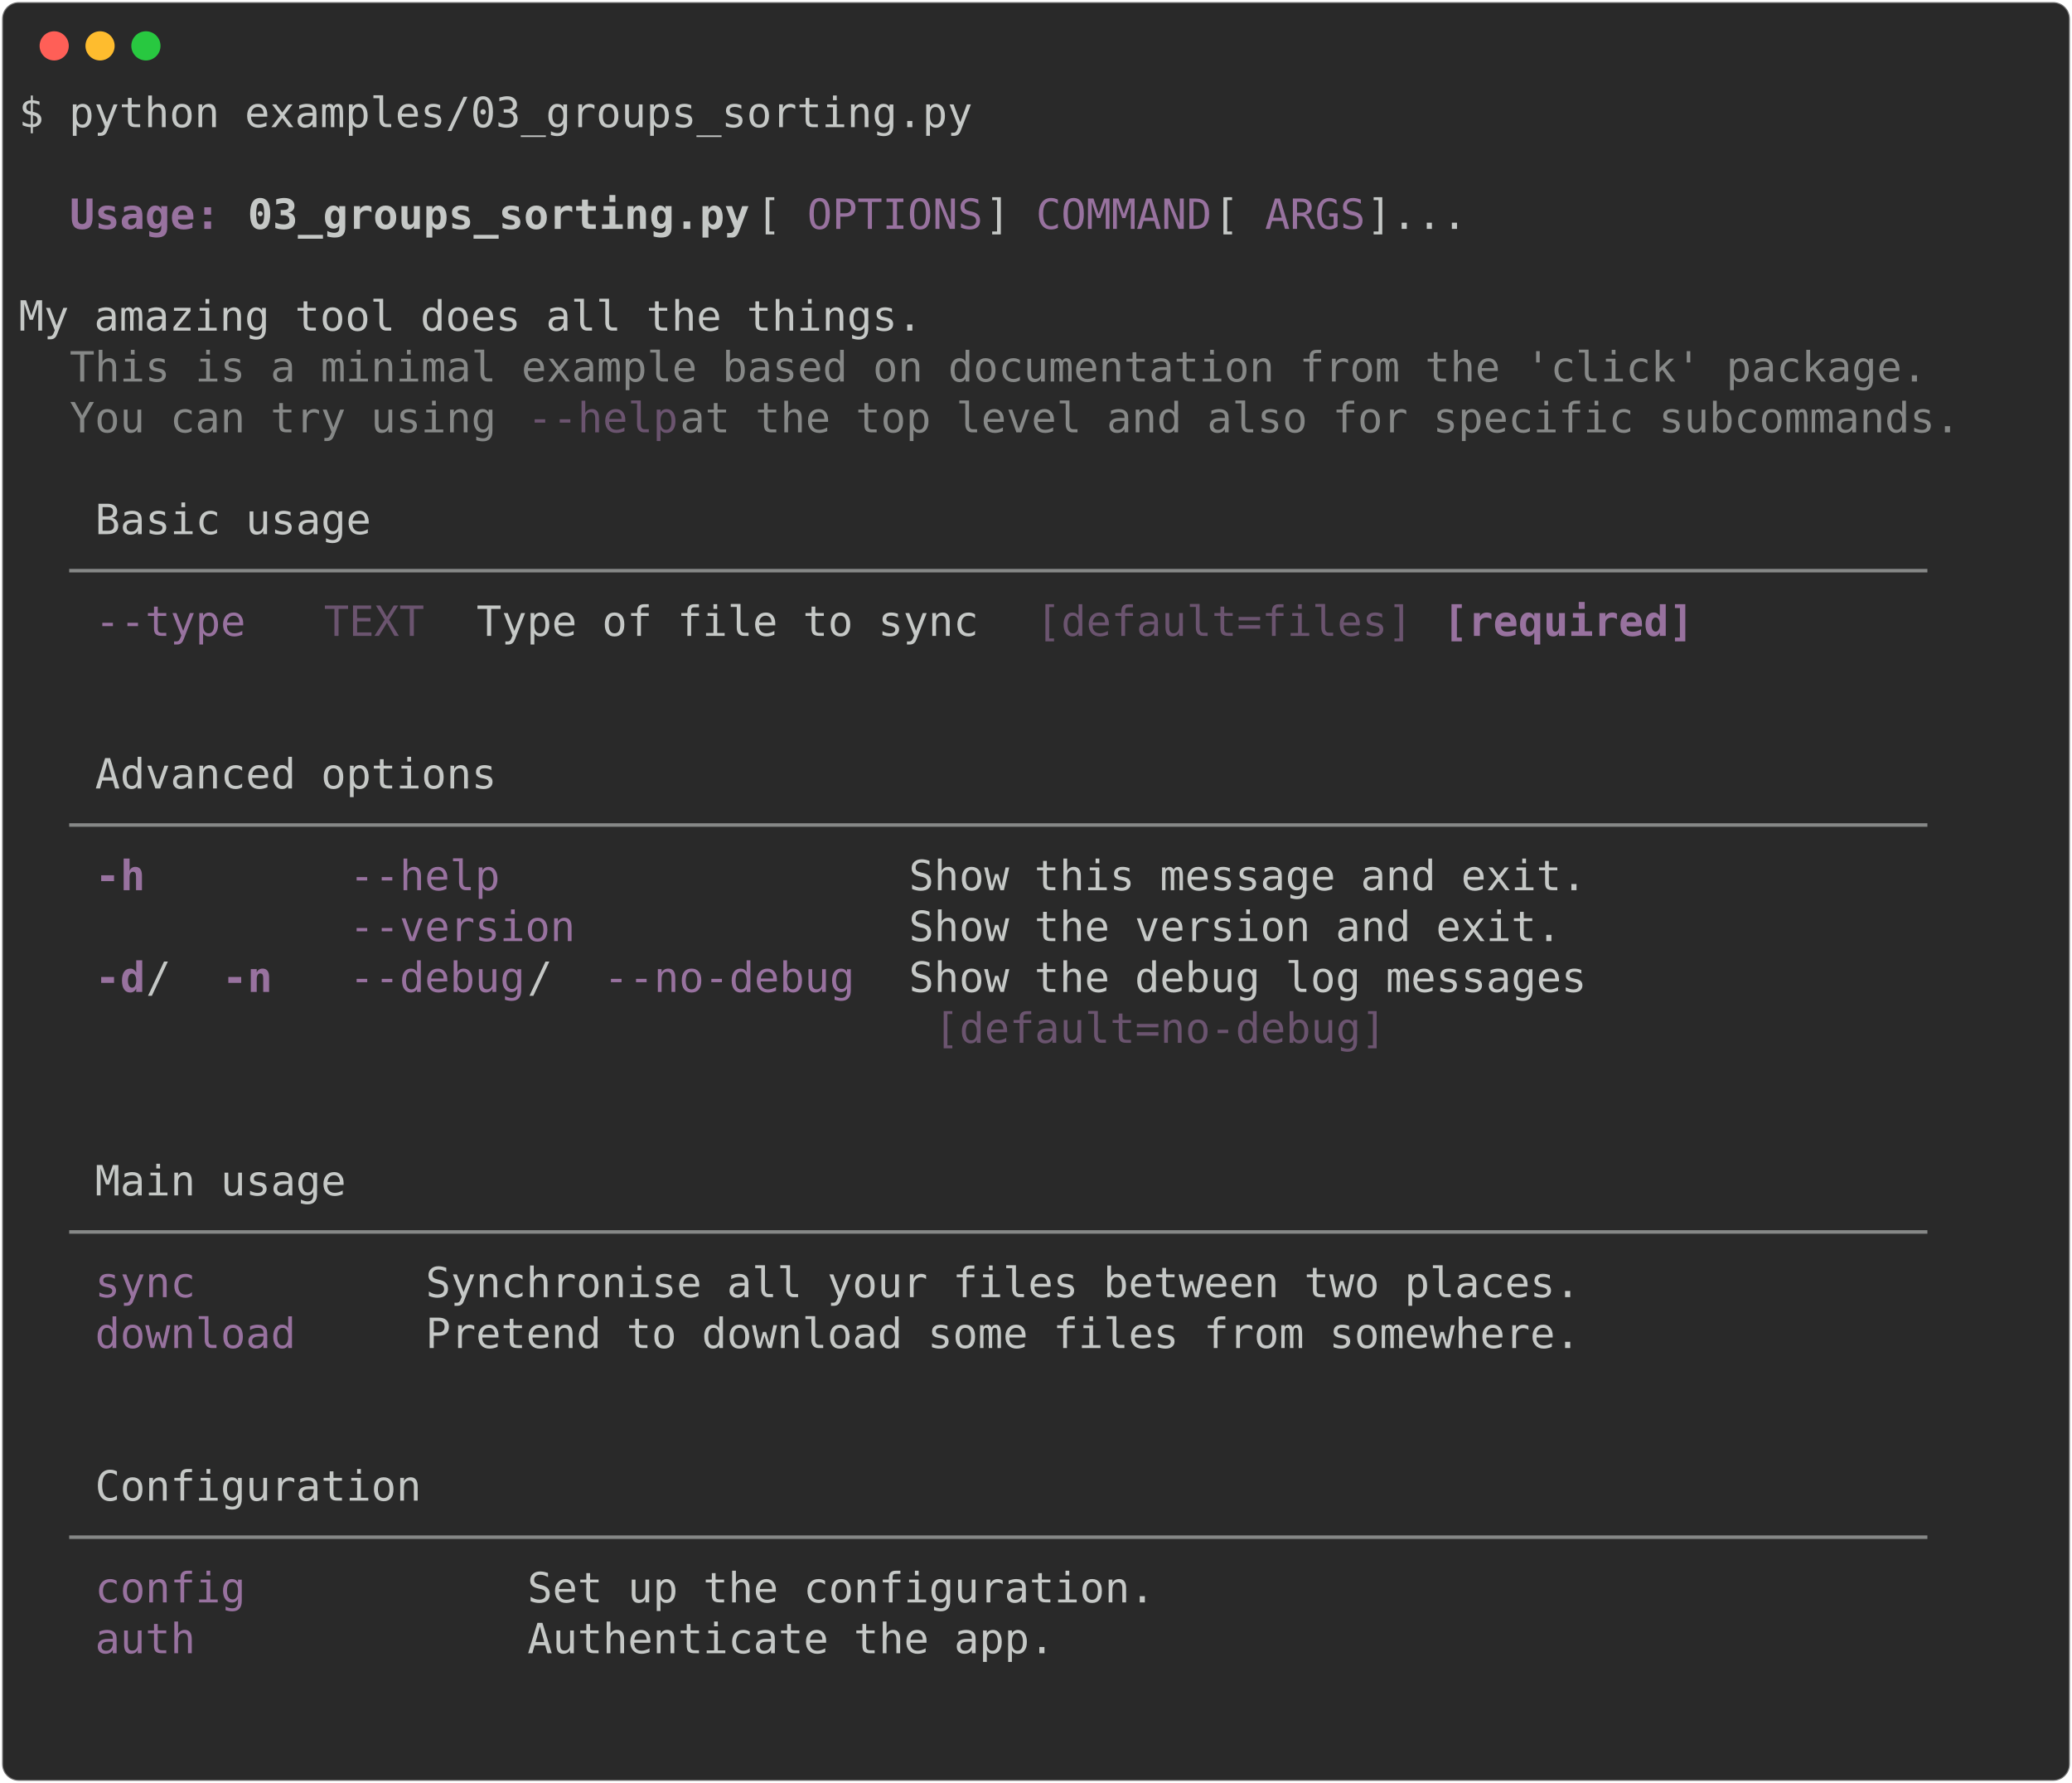
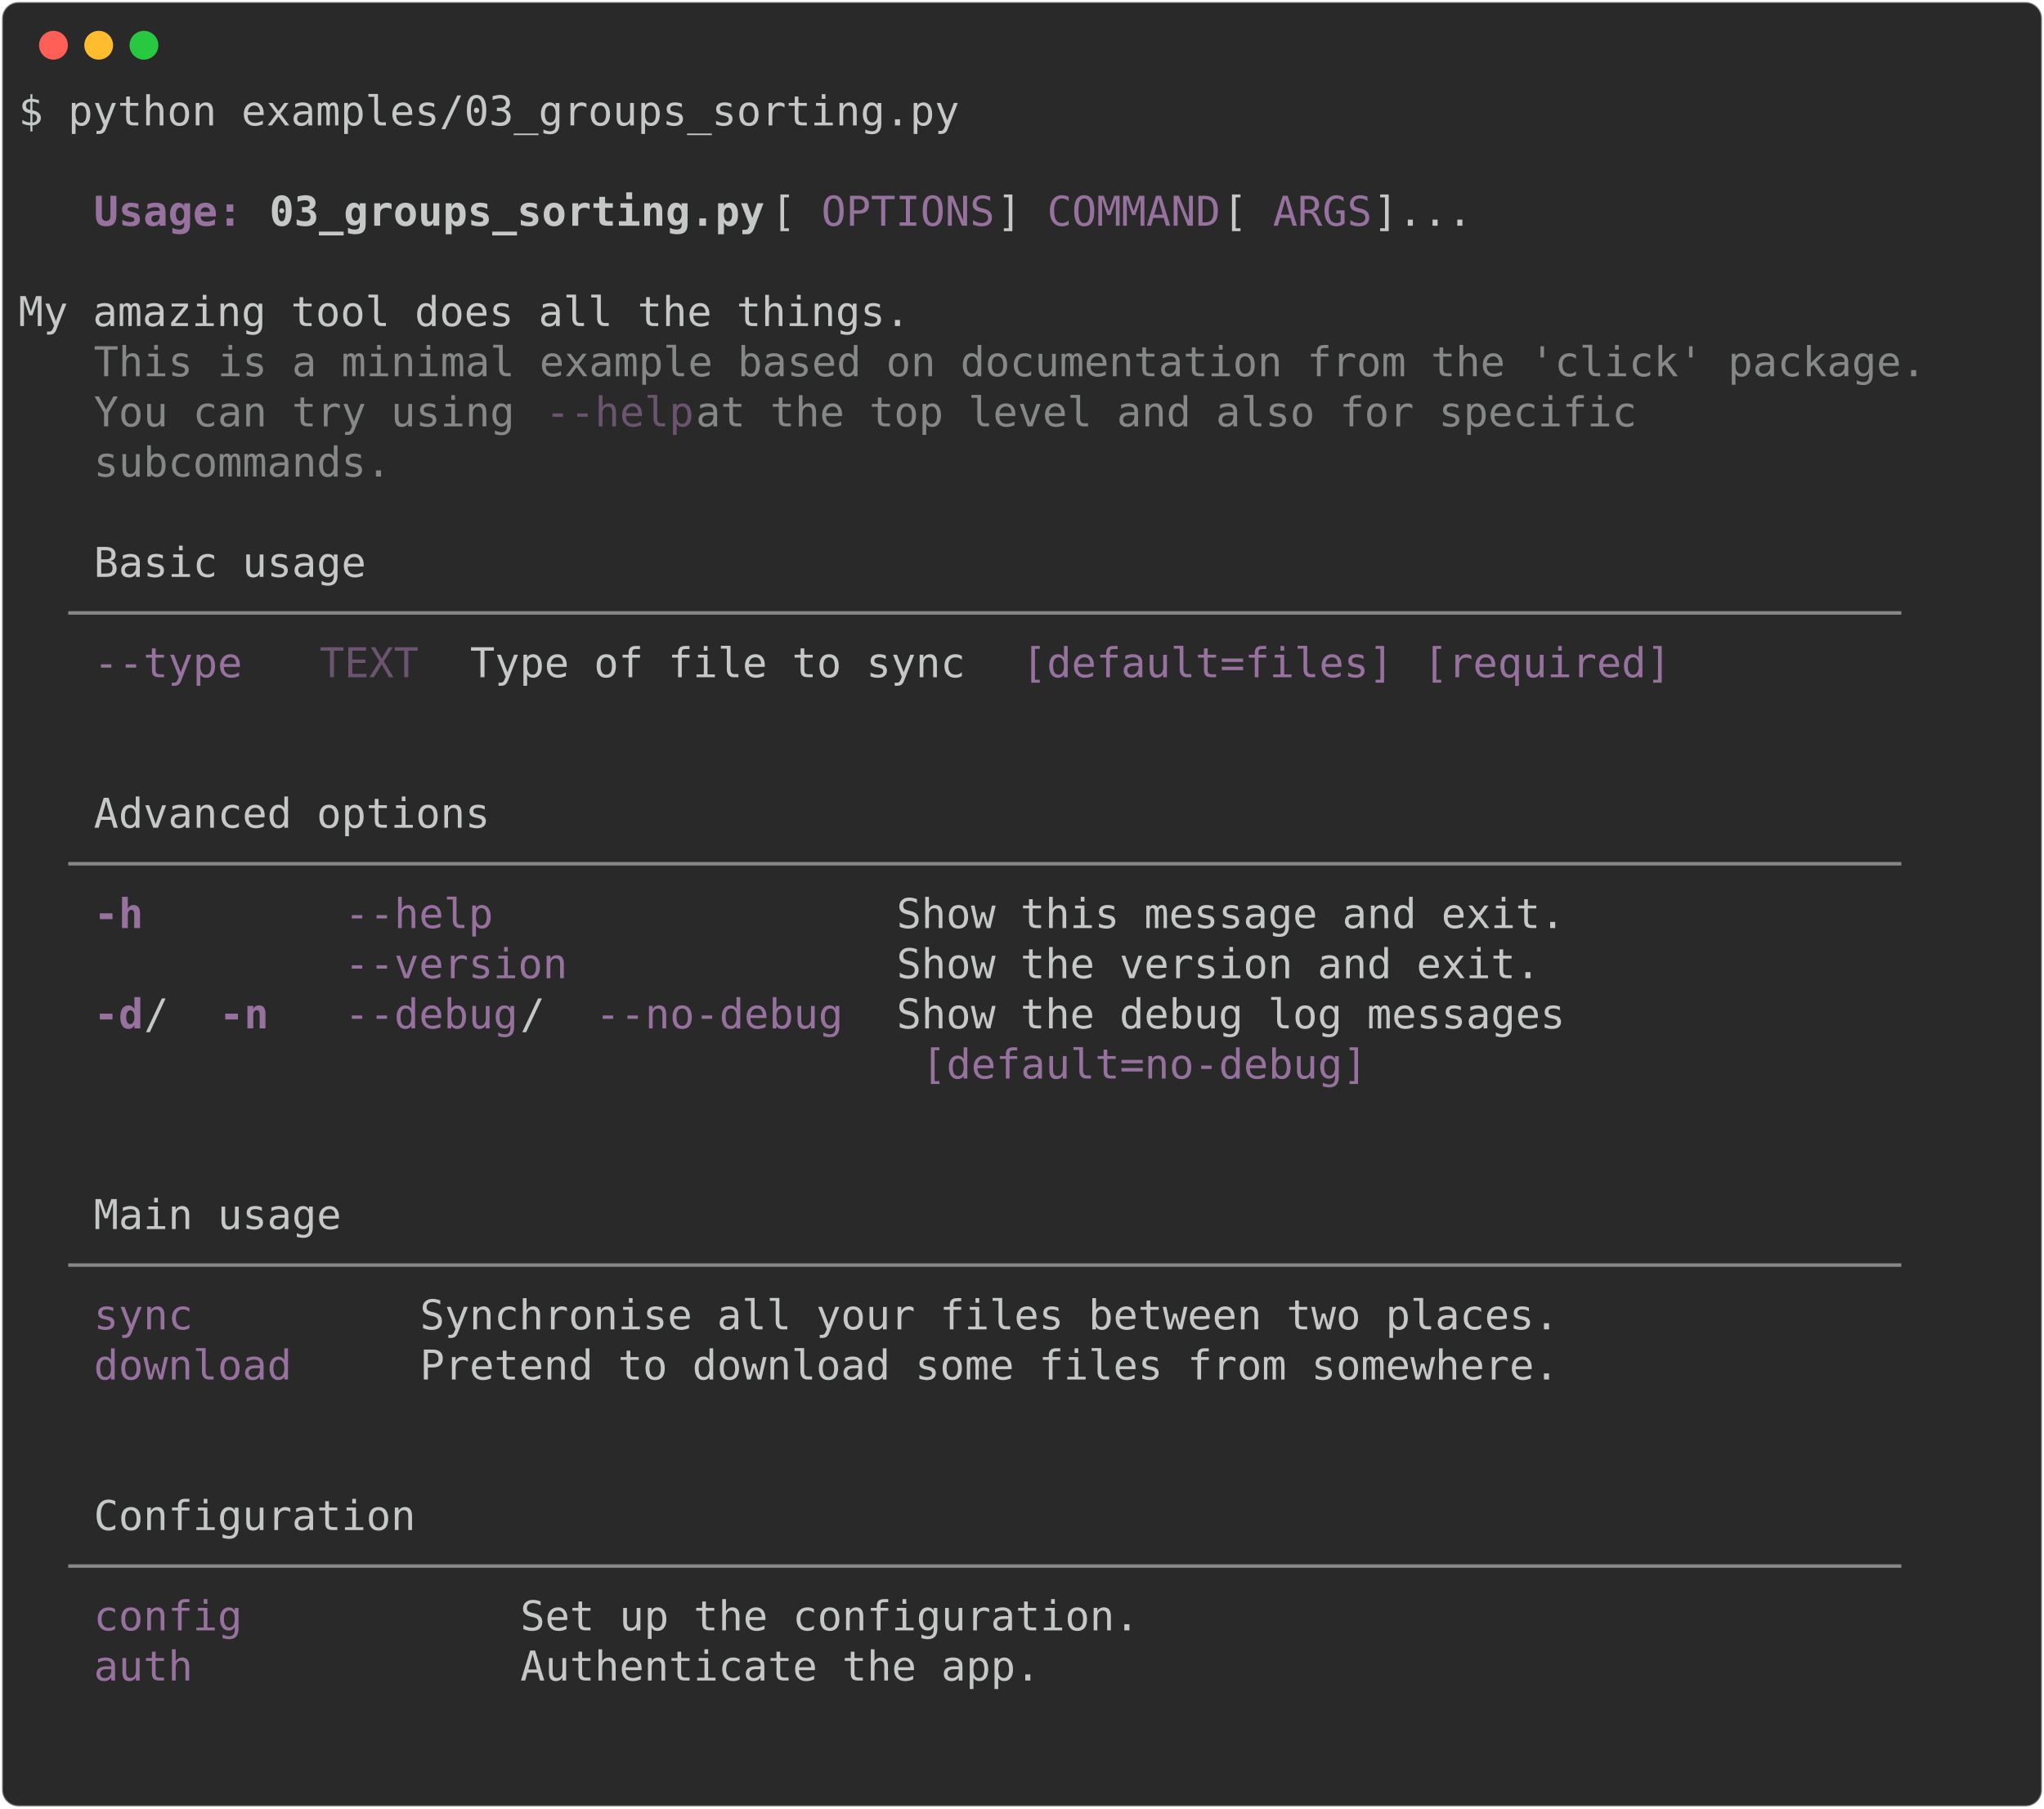
- <svg xmlns="http://www.w3.org/2000/svg" class="rich-terminal" viewBox="0 0 994 855.2">
+ <svg xmlns="http://www.w3.org/2000/svg" class="rich-terminal" viewBox="0 0 994 879.6">
  <style>

    @font-face {
        font-family: "Fira Code";
        src: local("FiraCode-Regular"),
                url("https://cdnjs.cloudflare.com/ajax/libs/firacode/6.2.0/woff2/FiraCode-Regular.woff2") format("woff2"),
                url("https://cdnjs.cloudflare.com/ajax/libs/firacode/6.2.0/woff/FiraCode-Regular.woff") format("woff");
        font-style: normal;
        font-weight: 400;
    }
    @font-face {
        font-family: "Fira Code";
        src: local("FiraCode-Bold"),
                url("https://cdnjs.cloudflare.com/ajax/libs/firacode/6.2.0/woff2/FiraCode-Bold.woff2") format("woff2"),
                url("https://cdnjs.cloudflare.com/ajax/libs/firacode/6.2.0/woff/FiraCode-Bold.woff") format("woff");
        font-style: bold;
        font-weight: 700;
    }

-     .terminal-736988916-matrix {
+     .terminal-4225476631-matrix {
        font-family: Fira Code, monospace;
        font-size: 20px;
        line-height: 24.4px;
        font-variant-east-asian: full-width;
    }

-     .terminal-736988916-title {
+     .terminal-4225476631-title {
        font-size: 18px;
        font-weight: bold;
        font-family: arial;
    }

-     .terminal-736988916-r1 { fill: #c5c8c6 }
- .terminal-736988916-r2 { fill: #98729f;font-weight: bold }
- .terminal-736988916-r3 { fill: #c5c8c6;font-weight: bold }
- .terminal-736988916-r4 { fill: #98729f }
- .terminal-736988916-r5 { fill: #868887 }
- .terminal-736988916-r6 { fill: #6b546f }
+     .terminal-4225476631-r1 { fill: #c5c8c6 }
+ .terminal-4225476631-r2 { fill: #98729f;font-weight: bold }
+ .terminal-4225476631-r3 { fill: #c5c8c6;font-weight: bold }
+ .terminal-4225476631-r4 { fill: #98729f }
+ .terminal-4225476631-r5 { fill: #868887 }
+ .terminal-4225476631-r6 { fill: #6b546f }
    </style>
  <defs>
-     <clipPath id="terminal-736988916-clip-terminal">
-       <rect x="0" y="0" width="975.0" height="804.2" />
-     </clipPath>
-     <clipPath id="terminal-736988916-line-0">
+     <clipPath id="terminal-4225476631-clip-terminal">
+       <rect x="0" y="0" width="975.0" height="828.6" />
+     </clipPath>
+     <clipPath id="terminal-4225476631-line-0">
      <rect x="0" y="1.5" width="976" height="24.65" />
    </clipPath>
-     <clipPath id="terminal-736988916-line-1">
+     <clipPath id="terminal-4225476631-line-1">
      <rect x="0" y="25.9" width="976" height="24.65" />
    </clipPath>
-     <clipPath id="terminal-736988916-line-2">
+     <clipPath id="terminal-4225476631-line-2">
      <rect x="0" y="50.3" width="976" height="24.65" />
    </clipPath>
-     <clipPath id="terminal-736988916-line-3">
+     <clipPath id="terminal-4225476631-line-3">
      <rect x="0" y="74.7" width="976" height="24.65" />
    </clipPath>
-     <clipPath id="terminal-736988916-line-4">
+     <clipPath id="terminal-4225476631-line-4">
      <rect x="0" y="99.1" width="976" height="24.65" />
    </clipPath>
-     <clipPath id="terminal-736988916-line-5">
+     <clipPath id="terminal-4225476631-line-5">
      <rect x="0" y="123.5" width="976" height="24.65" />
    </clipPath>
-     <clipPath id="terminal-736988916-line-6">
+     <clipPath id="terminal-4225476631-line-6">
      <rect x="0" y="147.9" width="976" height="24.65" />
    </clipPath>
-     <clipPath id="terminal-736988916-line-7">
+     <clipPath id="terminal-4225476631-line-7">
      <rect x="0" y="172.3" width="976" height="24.65" />
    </clipPath>
-     <clipPath id="terminal-736988916-line-8">
+     <clipPath id="terminal-4225476631-line-8">
      <rect x="0" y="196.7" width="976" height="24.65" />
    </clipPath>
-     <clipPath id="terminal-736988916-line-9">
+     <clipPath id="terminal-4225476631-line-9">
      <rect x="0" y="221.1" width="976" height="24.65" />
    </clipPath>
-     <clipPath id="terminal-736988916-line-10">
+     <clipPath id="terminal-4225476631-line-10">
      <rect x="0" y="245.5" width="976" height="24.65" />
    </clipPath>
-     <clipPath id="terminal-736988916-line-11">
+     <clipPath id="terminal-4225476631-line-11">
      <rect x="0" y="269.9" width="976" height="24.65" />
    </clipPath>
-     <clipPath id="terminal-736988916-line-12">
+     <clipPath id="terminal-4225476631-line-12">
      <rect x="0" y="294.3" width="976" height="24.65" />
    </clipPath>
-     <clipPath id="terminal-736988916-line-13">
+     <clipPath id="terminal-4225476631-line-13">
      <rect x="0" y="318.7" width="976" height="24.65" />
    </clipPath>
-     <clipPath id="terminal-736988916-line-14">
+     <clipPath id="terminal-4225476631-line-14">
      <rect x="0" y="343.1" width="976" height="24.65" />
    </clipPath>
-     <clipPath id="terminal-736988916-line-15">
+     <clipPath id="terminal-4225476631-line-15">
      <rect x="0" y="367.5" width="976" height="24.65" />
    </clipPath>
-     <clipPath id="terminal-736988916-line-16">
+     <clipPath id="terminal-4225476631-line-16">
      <rect x="0" y="391.9" width="976" height="24.65" />
    </clipPath>
-     <clipPath id="terminal-736988916-line-17">
+     <clipPath id="terminal-4225476631-line-17">
      <rect x="0" y="416.3" width="976" height="24.65" />
    </clipPath>
-     <clipPath id="terminal-736988916-line-18">
+     <clipPath id="terminal-4225476631-line-18">
      <rect x="0" y="440.7" width="976" height="24.65" />
    </clipPath>
-     <clipPath id="terminal-736988916-line-19">
+     <clipPath id="terminal-4225476631-line-19">
      <rect x="0" y="465.1" width="976" height="24.65" />
    </clipPath>
-     <clipPath id="terminal-736988916-line-20">
+     <clipPath id="terminal-4225476631-line-20">
      <rect x="0" y="489.5" width="976" height="24.65" />
    </clipPath>
-     <clipPath id="terminal-736988916-line-21">
+     <clipPath id="terminal-4225476631-line-21">
      <rect x="0" y="513.9" width="976" height="24.65" />
    </clipPath>
-     <clipPath id="terminal-736988916-line-22">
+     <clipPath id="terminal-4225476631-line-22">
      <rect x="0" y="538.3" width="976" height="24.65" />
    </clipPath>
-     <clipPath id="terminal-736988916-line-23">
+     <clipPath id="terminal-4225476631-line-23">
      <rect x="0" y="562.7" width="976" height="24.65" />
    </clipPath>
-     <clipPath id="terminal-736988916-line-24">
+     <clipPath id="terminal-4225476631-line-24">
      <rect x="0" y="587.1" width="976" height="24.65" />
    </clipPath>
-     <clipPath id="terminal-736988916-line-25">
+     <clipPath id="terminal-4225476631-line-25">
      <rect x="0" y="611.5" width="976" height="24.65" />
    </clipPath>
-     <clipPath id="terminal-736988916-line-26">
+     <clipPath id="terminal-4225476631-line-26">
      <rect x="0" y="635.9" width="976" height="24.65" />
    </clipPath>
-     <clipPath id="terminal-736988916-line-27">
+     <clipPath id="terminal-4225476631-line-27">
      <rect x="0" y="660.3" width="976" height="24.65" />
    </clipPath>
-     <clipPath id="terminal-736988916-line-28">
+     <clipPath id="terminal-4225476631-line-28">
      <rect x="0" y="684.7" width="976" height="24.65" />
    </clipPath>
-     <clipPath id="terminal-736988916-line-29">
+     <clipPath id="terminal-4225476631-line-29">
      <rect x="0" y="709.1" width="976" height="24.65" />
    </clipPath>
-     <clipPath id="terminal-736988916-line-30">
+     <clipPath id="terminal-4225476631-line-30">
      <rect x="0" y="733.5" width="976" height="24.65" />
    </clipPath>
-     <clipPath id="terminal-736988916-line-31">
+     <clipPath id="terminal-4225476631-line-31">
      <rect x="0" y="757.9" width="976" height="24.65" />
    </clipPath>
+     <clipPath id="terminal-4225476631-line-32">
+       <rect x="0" y="782.3" width="976" height="24.65" />
+     </clipPath>
  </defs>
-   <rect fill="#292929" stroke="rgba(255,255,255,0.35)" stroke-width="1" x="1" y="1" width="992" height="853.2" rx="8" />
+   <rect fill="#292929" stroke="rgba(255,255,255,0.35)" stroke-width="1" x="1" y="1" width="992" height="877.6" rx="8" />
  <g transform="translate(26,22)">
    <circle cx="0" cy="0" r="7" fill="#ff5f57" />
    <circle cx="22" cy="0" r="7" fill="#febc2e" />
    <circle cx="44" cy="0" r="7" fill="#28c840" />
  </g>
-   <g transform="translate(9, 41)" clip-path="url(#terminal-736988916-clip-terminal)">
-     <g class="terminal-736988916-matrix">
-       <text class="terminal-736988916-r1" x="0" y="20" textLength="463.6" clip-path="url(#terminal-736988916-line-0)">$ python examples/03_groups_sorting.py</text>
-       <text class="terminal-736988916-r1" x="976" y="20" textLength="12.2" clip-path="url(#terminal-736988916-line-0)">
- </text>
-       <text class="terminal-736988916-r1" x="976" y="44.4" textLength="12.2" clip-path="url(#terminal-736988916-line-1)">
- </text>
-       <text class="terminal-736988916-r2" x="24.4" y="68.8" textLength="73.2" clip-path="url(#terminal-736988916-line-2)">Usage:</text>
-       <text class="terminal-736988916-r3" x="109.8" y="68.8" textLength="244" clip-path="url(#terminal-736988916-line-2)">03_groups_sorting.py</text>
-       <text class="terminal-736988916-r1" x="353.8" y="68.8" textLength="24.4" clip-path="url(#terminal-736988916-line-2)"> [</text>
-       <text class="terminal-736988916-r4" x="378.2" y="68.8" textLength="85.4" clip-path="url(#terminal-736988916-line-2)">OPTIONS</text>
-       <text class="terminal-736988916-r1" x="463.6" y="68.8" textLength="24.4" clip-path="url(#terminal-736988916-line-2)">] </text>
-       <text class="terminal-736988916-r4" x="488" y="68.8" textLength="85.4" clip-path="url(#terminal-736988916-line-2)">COMMAND</text>
-       <text class="terminal-736988916-r1" x="573.4" y="68.8" textLength="24.4" clip-path="url(#terminal-736988916-line-2)"> [</text>
-       <text class="terminal-736988916-r4" x="597.8" y="68.8" textLength="48.8" clip-path="url(#terminal-736988916-line-2)">ARGS</text>
-       <text class="terminal-736988916-r1" x="646.6" y="68.8" textLength="329.4" clip-path="url(#terminal-736988916-line-2)">]...                       </text>
-       <text class="terminal-736988916-r1" x="976" y="68.8" textLength="12.2" clip-path="url(#terminal-736988916-line-2)">
- </text>
-       <text class="terminal-736988916-r1" x="976" y="93.2" textLength="12.2" clip-path="url(#terminal-736988916-line-3)">
- </text>
-       <text class="terminal-736988916-r1" x="0" y="117.6" textLength="976" clip-path="url(#terminal-736988916-line-4)">  My amazing tool does all the things.                                          </text>
-       <text class="terminal-736988916-r1" x="976" y="117.6" textLength="12.2" clip-path="url(#terminal-736988916-line-4)">
- </text>
-       <text class="terminal-736988916-r5" x="24.4" y="142" textLength="902.8" clip-path="url(#terminal-736988916-line-5)">This is a minimal example based on documentation from the 'click' package.</text>
-       <text class="terminal-736988916-r1" x="976" y="142" textLength="12.2" clip-path="url(#terminal-736988916-line-5)">
- </text>
-       <text class="terminal-736988916-r5" x="24.4" y="166.4" textLength="219.6" clip-path="url(#terminal-736988916-line-6)">You can try using </text>
-       <text class="terminal-736988916-r6" x="244" y="166.4" textLength="73.2" clip-path="url(#terminal-736988916-line-6)">--help</text>
-       <text class="terminal-736988916-r5" x="317.2" y="166.4" textLength="634.4" clip-path="url(#terminal-736988916-line-6)"> at the top level and also for specific subcommands.</text>
-       <text class="terminal-736988916-r1" x="976" y="166.4" textLength="12.2" clip-path="url(#terminal-736988916-line-6)">
- </text>
-       <text class="terminal-736988916-r1" x="976" y="190.8" textLength="12.2" clip-path="url(#terminal-736988916-line-7)">
- </text>
-       <text class="terminal-736988916-r1" x="36.6" y="215.2" textLength="134.2" clip-path="url(#terminal-736988916-line-8)">Basic usage</text>
-       <text class="terminal-736988916-r1" x="976" y="215.2" textLength="12.2" clip-path="url(#terminal-736988916-line-8)">
- </text>
-       <text class="terminal-736988916-r5" x="24.4" y="239.6" textLength="927.2" clip-path="url(#terminal-736988916-line-9)"> ────────────────────────────────────────────────────────────────────────── </text>
-       <text class="terminal-736988916-r1" x="976" y="239.6" textLength="12.2" clip-path="url(#terminal-736988916-line-9)">
- </text>
-       <text class="terminal-736988916-r4" x="36.6" y="264" textLength="73.2" clip-path="url(#terminal-736988916-line-10)">--type</text>
-       <text class="terminal-736988916-r6" x="146.4" y="264" textLength="48.8" clip-path="url(#terminal-736988916-line-10)">TEXT</text>
-       <text class="terminal-736988916-r1" x="219.6" y="264" textLength="268.4" clip-path="url(#terminal-736988916-line-10)"> Type of file to sync </text>
-       <text class="terminal-736988916-r6" x="488" y="264" textLength="183" clip-path="url(#terminal-736988916-line-10)">[default=files]</text>
-       <text class="terminal-736988916-r2" x="683.2" y="264" textLength="122" clip-path="url(#terminal-736988916-line-10)">[required]</text>
-       <text class="terminal-736988916-r1" x="976" y="264" textLength="12.2" clip-path="url(#terminal-736988916-line-10)">
- </text>
-       <text class="terminal-736988916-r1" x="976" y="288.4" textLength="12.2" clip-path="url(#terminal-736988916-line-11)">
- </text>
-       <text class="terminal-736988916-r1" x="976" y="312.8" textLength="12.2" clip-path="url(#terminal-736988916-line-12)">
- </text>
-       <text class="terminal-736988916-r1" x="36.6" y="337.2" textLength="195.2" clip-path="url(#terminal-736988916-line-13)">Advanced options</text>
-       <text class="terminal-736988916-r1" x="976" y="337.2" textLength="12.2" clip-path="url(#terminal-736988916-line-13)">
- </text>
-       <text class="terminal-736988916-r5" x="24.4" y="361.6" textLength="927.2" clip-path="url(#terminal-736988916-line-14)"> ────────────────────────────────────────────────────────────────────────── </text>
-       <text class="terminal-736988916-r1" x="976" y="361.6" textLength="12.2" clip-path="url(#terminal-736988916-line-14)">
- </text>
-       <text class="terminal-736988916-r2" x="36.6" y="386" textLength="85.4" clip-path="url(#terminal-736988916-line-15)">-h     </text>
-       <text class="terminal-736988916-r4" x="158.6" y="386" textLength="244" clip-path="url(#terminal-736988916-line-15)">--help              </text>
-       <text class="terminal-736988916-r1" x="427" y="386" textLength="512.4" clip-path="url(#terminal-736988916-line-15)"> Show this message and exit.              </text>
-       <text class="terminal-736988916-r1" x="976" y="386" textLength="12.2" clip-path="url(#terminal-736988916-line-15)">
- </text>
-       <text class="terminal-736988916-r4" x="158.6" y="410.4" textLength="244" clip-path="url(#terminal-736988916-line-16)">--version           </text>
-       <text class="terminal-736988916-r1" x="427" y="410.4" textLength="512.4" clip-path="url(#terminal-736988916-line-16)"> Show the version and exit.               </text>
-       <text class="terminal-736988916-r1" x="976" y="410.4" textLength="12.2" clip-path="url(#terminal-736988916-line-16)">
- </text>
-       <text class="terminal-736988916-r2" x="36.6" y="434.8" textLength="24.4" clip-path="url(#terminal-736988916-line-17)">-d</text>
-       <text class="terminal-736988916-r1" x="61" y="434.8" textLength="36.6" clip-path="url(#terminal-736988916-line-17)"> / </text>
-       <text class="terminal-736988916-r2" x="97.6" y="434.8" textLength="24.4" clip-path="url(#terminal-736988916-line-17)">-n</text>
-       <text class="terminal-736988916-r4" x="158.6" y="434.8" textLength="85.4" clip-path="url(#terminal-736988916-line-17)">--debug</text>
-       <text class="terminal-736988916-r1" x="244" y="434.8" textLength="36.6" clip-path="url(#terminal-736988916-line-17)"> / </text>
-       <text class="terminal-736988916-r4" x="280.6" y="434.8" textLength="122" clip-path="url(#terminal-736988916-line-17)">--no-debug</text>
-       <text class="terminal-736988916-r1" x="427" y="434.8" textLength="512.4" clip-path="url(#terminal-736988916-line-17)"> Show the debug log messages              </text>
-       <text class="terminal-736988916-r1" x="976" y="434.8" textLength="12.2" clip-path="url(#terminal-736988916-line-17)">
- </text>
-       <text class="terminal-736988916-r6" x="439.2" y="459.2" textLength="329.4" clip-path="url(#terminal-736988916-line-18)">[default=no-debug]         </text>
-       <text class="terminal-736988916-r1" x="976" y="459.2" textLength="12.2" clip-path="url(#terminal-736988916-line-18)">
- </text>
-       <text class="terminal-736988916-r1" x="976" y="483.6" textLength="12.2" clip-path="url(#terminal-736988916-line-19)">
- </text>
-       <text class="terminal-736988916-r1" x="976" y="508" textLength="12.2" clip-path="url(#terminal-736988916-line-20)">
- </text>
-       <text class="terminal-736988916-r1" x="36.6" y="532.4" textLength="122" clip-path="url(#terminal-736988916-line-21)">Main usage</text>
-       <text class="terminal-736988916-r1" x="976" y="532.4" textLength="12.2" clip-path="url(#terminal-736988916-line-21)">
- </text>
-       <text class="terminal-736988916-r5" x="24.4" y="556.8" textLength="927.2" clip-path="url(#terminal-736988916-line-22)"> ────────────────────────────────────────────────────────────────────────── </text>
-       <text class="terminal-736988916-r1" x="976" y="556.8" textLength="12.2" clip-path="url(#terminal-736988916-line-22)">
- </text>
-       <text class="terminal-736988916-r4" x="36.6" y="581.2" textLength="134.2" clip-path="url(#terminal-736988916-line-23)">sync       </text>
-       <text class="terminal-736988916-r1" x="195.2" y="581.2" textLength="744.2" clip-path="url(#terminal-736988916-line-23)"> Synchronise all your files between two places.              </text>
-       <text class="terminal-736988916-r1" x="976" y="581.2" textLength="12.2" clip-path="url(#terminal-736988916-line-23)">
- </text>
-       <text class="terminal-736988916-r4" x="36.6" y="605.6" textLength="134.2" clip-path="url(#terminal-736988916-line-24)">download   </text>
-       <text class="terminal-736988916-r1" x="195.2" y="605.6" textLength="744.2" clip-path="url(#terminal-736988916-line-24)"> Pretend to download some files from somewhere.              </text>
-       <text class="terminal-736988916-r1" x="976" y="605.6" textLength="12.2" clip-path="url(#terminal-736988916-line-24)">
- </text>
-       <text class="terminal-736988916-r1" x="976" y="630" textLength="12.2" clip-path="url(#terminal-736988916-line-25)">
- </text>
-       <text class="terminal-736988916-r1" x="976" y="654.4" textLength="12.2" clip-path="url(#terminal-736988916-line-26)">
- </text>
-       <text class="terminal-736988916-r1" x="36.6" y="678.8" textLength="158.6" clip-path="url(#terminal-736988916-line-27)">Configuration</text>
-       <text class="terminal-736988916-r1" x="976" y="678.8" textLength="12.2" clip-path="url(#terminal-736988916-line-27)">
- </text>
-       <text class="terminal-736988916-r5" x="24.4" y="703.2" textLength="927.2" clip-path="url(#terminal-736988916-line-28)"> ────────────────────────────────────────────────────────────────────────── </text>
-       <text class="terminal-736988916-r1" x="976" y="703.2" textLength="12.2" clip-path="url(#terminal-736988916-line-28)">
- </text>
-       <text class="terminal-736988916-r4" x="36.6" y="727.6" textLength="183" clip-path="url(#terminal-736988916-line-29)">config         </text>
-       <text class="terminal-736988916-r1" x="244" y="727.6" textLength="695.4" clip-path="url(#terminal-736988916-line-29)"> Set up the configuration.                               </text>
-       <text class="terminal-736988916-r1" x="976" y="727.6" textLength="12.2" clip-path="url(#terminal-736988916-line-29)">
- </text>
-       <text class="terminal-736988916-r4" x="36.6" y="752" textLength="183" clip-path="url(#terminal-736988916-line-30)">auth           </text>
-       <text class="terminal-736988916-r1" x="244" y="752" textLength="695.4" clip-path="url(#terminal-736988916-line-30)"> Authenticate the app.                                   </text>
-       <text class="terminal-736988916-r1" x="976" y="752" textLength="12.2" clip-path="url(#terminal-736988916-line-30)">
- </text>
-       <text class="terminal-736988916-r1" x="976" y="776.4" textLength="12.2" clip-path="url(#terminal-736988916-line-31)">
- </text>
-       <text class="terminal-736988916-r1" x="976" y="800.8" textLength="12.2" clip-path="url(#terminal-736988916-line-32)">
+   <g transform="translate(9, 41)" clip-path="url(#terminal-4225476631-clip-terminal)">
+     <g class="terminal-4225476631-matrix">
+       <text class="terminal-4225476631-r1" x="0" y="20" textLength="463.6" clip-path="url(#terminal-4225476631-line-0)">$ python examples/03_groups_sorting.py</text>
+       <text class="terminal-4225476631-r1" x="976" y="20" textLength="12.2" clip-path="url(#terminal-4225476631-line-0)">
+ </text>
+       <text class="terminal-4225476631-r1" x="976" y="44.4" textLength="12.2" clip-path="url(#terminal-4225476631-line-1)">
+ </text>
+       <text class="terminal-4225476631-r2" x="36.6" y="68.8" textLength="73.2" clip-path="url(#terminal-4225476631-line-2)">Usage:</text>
+       <text class="terminal-4225476631-r3" x="122" y="68.8" textLength="244" clip-path="url(#terminal-4225476631-line-2)">03_groups_sorting.py</text>
+       <text class="terminal-4225476631-r1" x="366" y="68.8" textLength="24.4" clip-path="url(#terminal-4225476631-line-2)"> [</text>
+       <text class="terminal-4225476631-r4" x="390.4" y="68.8" textLength="85.4" clip-path="url(#terminal-4225476631-line-2)">OPTIONS</text>
+       <text class="terminal-4225476631-r1" x="475.8" y="68.8" textLength="24.4" clip-path="url(#terminal-4225476631-line-2)">] </text>
+       <text class="terminal-4225476631-r4" x="500.2" y="68.8" textLength="85.4" clip-path="url(#terminal-4225476631-line-2)">COMMAND</text>
+       <text class="terminal-4225476631-r1" x="585.6" y="68.8" textLength="24.4" clip-path="url(#terminal-4225476631-line-2)"> [</text>
+       <text class="terminal-4225476631-r4" x="610" y="68.8" textLength="48.8" clip-path="url(#terminal-4225476631-line-2)">ARGS</text>
+       <text class="terminal-4225476631-r1" x="658.8" y="68.8" textLength="317.2" clip-path="url(#terminal-4225476631-line-2)">]...                      </text>
+       <text class="terminal-4225476631-r1" x="976" y="68.8" textLength="12.2" clip-path="url(#terminal-4225476631-line-2)">
+ </text>
+       <text class="terminal-4225476631-r1" x="976" y="93.2" textLength="12.2" clip-path="url(#terminal-4225476631-line-3)">
+ </text>
+       <text class="terminal-4225476631-r1" x="0" y="117.6" textLength="976" clip-path="url(#terminal-4225476631-line-4)">   My amazing tool does all the things.                                         </text>
+       <text class="terminal-4225476631-r1" x="976" y="117.6" textLength="12.2" clip-path="url(#terminal-4225476631-line-4)">
+ </text>
+       <text class="terminal-4225476631-r5" x="36.6" y="142" textLength="902.8" clip-path="url(#terminal-4225476631-line-5)">This is a minimal example based on documentation from the 'click' package.</text>
+       <text class="terminal-4225476631-r1" x="976" y="142" textLength="12.2" clip-path="url(#terminal-4225476631-line-5)">
+ </text>
+       <text class="terminal-4225476631-r5" x="36.6" y="166.4" textLength="219.6" clip-path="url(#terminal-4225476631-line-6)">You can try using </text>
+       <text class="terminal-4225476631-r6" x="256.2" y="166.4" textLength="73.2" clip-path="url(#terminal-4225476631-line-6)">--help</text>
+       <text class="terminal-4225476631-r5" x="329.4" y="166.4" textLength="488" clip-path="url(#terminal-4225476631-line-6)"> at the top level and also for specific </text>
+       <text class="terminal-4225476631-r1" x="976" y="166.4" textLength="12.2" clip-path="url(#terminal-4225476631-line-6)">
+ </text>
+       <text class="terminal-4225476631-r5" x="36.6" y="190.8" textLength="146.4" clip-path="url(#terminal-4225476631-line-7)">subcommands.</text>
+       <text class="terminal-4225476631-r1" x="976" y="190.8" textLength="12.2" clip-path="url(#terminal-4225476631-line-7)">
+ </text>
+       <text class="terminal-4225476631-r1" x="976" y="215.2" textLength="12.2" clip-path="url(#terminal-4225476631-line-8)">
+ </text>
+       <text class="terminal-4225476631-r1" x="36.6" y="239.6" textLength="134.2" clip-path="url(#terminal-4225476631-line-9)">Basic usage</text>
+       <text class="terminal-4225476631-r1" x="976" y="239.6" textLength="12.2" clip-path="url(#terminal-4225476631-line-9)">
+ </text>
+       <text class="terminal-4225476631-r5" x="24.4" y="264" textLength="927.2" clip-path="url(#terminal-4225476631-line-10)"> ────────────────────────────────────────────────────────────────────────── </text>
+       <text class="terminal-4225476631-r1" x="976" y="264" textLength="12.2" clip-path="url(#terminal-4225476631-line-10)">
+ </text>
+       <text class="terminal-4225476631-r4" x="36.6" y="288.4" textLength="73.2" clip-path="url(#terminal-4225476631-line-11)">--type</text>
+       <text class="terminal-4225476631-r6" x="146.4" y="288.4" textLength="48.8" clip-path="url(#terminal-4225476631-line-11)">TEXT</text>
+       <text class="terminal-4225476631-r1" x="219.6" y="288.4" textLength="268.4" clip-path="url(#terminal-4225476631-line-11)"> Type of file to sync </text>
+       <text class="terminal-4225476631-r4" x="488" y="288.4" textLength="183" clip-path="url(#terminal-4225476631-line-11)">[default=files]</text>
+       <text class="terminal-4225476631-r4" x="683.2" y="288.4" textLength="122" clip-path="url(#terminal-4225476631-line-11)">[required]</text>
+       <text class="terminal-4225476631-r1" x="976" y="288.4" textLength="12.2" clip-path="url(#terminal-4225476631-line-11)">
+ </text>
+       <text class="terminal-4225476631-r1" x="976" y="312.8" textLength="12.2" clip-path="url(#terminal-4225476631-line-12)">
+ </text>
+       <text class="terminal-4225476631-r1" x="976" y="337.2" textLength="12.2" clip-path="url(#terminal-4225476631-line-13)">
+ </text>
+       <text class="terminal-4225476631-r1" x="36.6" y="361.6" textLength="195.2" clip-path="url(#terminal-4225476631-line-14)">Advanced options</text>
+       <text class="terminal-4225476631-r1" x="976" y="361.6" textLength="12.2" clip-path="url(#terminal-4225476631-line-14)">
+ </text>
+       <text class="terminal-4225476631-r5" x="24.4" y="386" textLength="927.2" clip-path="url(#terminal-4225476631-line-15)"> ────────────────────────────────────────────────────────────────────────── </text>
+       <text class="terminal-4225476631-r1" x="976" y="386" textLength="12.2" clip-path="url(#terminal-4225476631-line-15)">
+ </text>
+       <text class="terminal-4225476631-r2" x="36.6" y="410.4" textLength="85.4" clip-path="url(#terminal-4225476631-line-16)">-h     </text>
+       <text class="terminal-4225476631-r4" x="158.6" y="410.4" textLength="244" clip-path="url(#terminal-4225476631-line-16)">--help              </text>
+       <text class="terminal-4225476631-r1" x="427" y="410.4" textLength="512.4" clip-path="url(#terminal-4225476631-line-16)"> Show this message and exit.              </text>
+       <text class="terminal-4225476631-r1" x="976" y="410.4" textLength="12.2" clip-path="url(#terminal-4225476631-line-16)">
+ </text>
+       <text class="terminal-4225476631-r4" x="158.6" y="434.8" textLength="244" clip-path="url(#terminal-4225476631-line-17)">--version           </text>
+       <text class="terminal-4225476631-r1" x="427" y="434.8" textLength="512.4" clip-path="url(#terminal-4225476631-line-17)"> Show the version and exit.               </text>
+       <text class="terminal-4225476631-r1" x="976" y="434.8" textLength="12.2" clip-path="url(#terminal-4225476631-line-17)">
+ </text>
+       <text class="terminal-4225476631-r2" x="36.6" y="459.2" textLength="24.4" clip-path="url(#terminal-4225476631-line-18)">-d</text>
+       <text class="terminal-4225476631-r1" x="61" y="459.2" textLength="36.6" clip-path="url(#terminal-4225476631-line-18)"> / </text>
+       <text class="terminal-4225476631-r2" x="97.6" y="459.2" textLength="24.4" clip-path="url(#terminal-4225476631-line-18)">-n</text>
+       <text class="terminal-4225476631-r4" x="158.6" y="459.2" textLength="85.4" clip-path="url(#terminal-4225476631-line-18)">--debug</text>
+       <text class="terminal-4225476631-r1" x="244" y="459.2" textLength="36.6" clip-path="url(#terminal-4225476631-line-18)"> / </text>
+       <text class="terminal-4225476631-r4" x="280.6" y="459.2" textLength="122" clip-path="url(#terminal-4225476631-line-18)">--no-debug</text>
+       <text class="terminal-4225476631-r1" x="427" y="459.2" textLength="512.4" clip-path="url(#terminal-4225476631-line-18)"> Show the debug log messages              </text>
+       <text class="terminal-4225476631-r1" x="976" y="459.2" textLength="12.2" clip-path="url(#terminal-4225476631-line-18)">
+ </text>
+       <text class="terminal-4225476631-r4" x="439.2" y="483.6" textLength="329.4" clip-path="url(#terminal-4225476631-line-19)">[default=no-debug]         </text>
+       <text class="terminal-4225476631-r1" x="976" y="483.6" textLength="12.2" clip-path="url(#terminal-4225476631-line-19)">
+ </text>
+       <text class="terminal-4225476631-r1" x="976" y="508" textLength="12.2" clip-path="url(#terminal-4225476631-line-20)">
+ </text>
+       <text class="terminal-4225476631-r1" x="976" y="532.4" textLength="12.2" clip-path="url(#terminal-4225476631-line-21)">
+ </text>
+       <text class="terminal-4225476631-r1" x="36.6" y="556.8" textLength="122" clip-path="url(#terminal-4225476631-line-22)">Main usage</text>
+       <text class="terminal-4225476631-r1" x="976" y="556.8" textLength="12.2" clip-path="url(#terminal-4225476631-line-22)">
+ </text>
+       <text class="terminal-4225476631-r5" x="24.4" y="581.2" textLength="927.2" clip-path="url(#terminal-4225476631-line-23)"> ────────────────────────────────────────────────────────────────────────── </text>
+       <text class="terminal-4225476631-r1" x="976" y="581.2" textLength="12.2" clip-path="url(#terminal-4225476631-line-23)">
+ </text>
+       <text class="terminal-4225476631-r4" x="36.6" y="605.6" textLength="134.2" clip-path="url(#terminal-4225476631-line-24)">sync       </text>
+       <text class="terminal-4225476631-r1" x="195.2" y="605.6" textLength="744.2" clip-path="url(#terminal-4225476631-line-24)"> Synchronise all your files between two places.              </text>
+       <text class="terminal-4225476631-r1" x="976" y="605.6" textLength="12.2" clip-path="url(#terminal-4225476631-line-24)">
+ </text>
+       <text class="terminal-4225476631-r4" x="36.6" y="630" textLength="134.2" clip-path="url(#terminal-4225476631-line-25)">download   </text>
+       <text class="terminal-4225476631-r1" x="195.2" y="630" textLength="744.2" clip-path="url(#terminal-4225476631-line-25)"> Pretend to download some files from somewhere.              </text>
+       <text class="terminal-4225476631-r1" x="976" y="630" textLength="12.2" clip-path="url(#terminal-4225476631-line-25)">
+ </text>
+       <text class="terminal-4225476631-r1" x="976" y="654.4" textLength="12.2" clip-path="url(#terminal-4225476631-line-26)">
+ </text>
+       <text class="terminal-4225476631-r1" x="976" y="678.8" textLength="12.2" clip-path="url(#terminal-4225476631-line-27)">
+ </text>
+       <text class="terminal-4225476631-r1" x="36.6" y="703.2" textLength="158.6" clip-path="url(#terminal-4225476631-line-28)">Configuration</text>
+       <text class="terminal-4225476631-r1" x="976" y="703.2" textLength="12.2" clip-path="url(#terminal-4225476631-line-28)">
+ </text>
+       <text class="terminal-4225476631-r5" x="24.4" y="727.6" textLength="927.2" clip-path="url(#terminal-4225476631-line-29)"> ────────────────────────────────────────────────────────────────────────── </text>
+       <text class="terminal-4225476631-r1" x="976" y="727.6" textLength="12.2" clip-path="url(#terminal-4225476631-line-29)">
+ </text>
+       <text class="terminal-4225476631-r4" x="36.6" y="752" textLength="183" clip-path="url(#terminal-4225476631-line-30)">config         </text>
+       <text class="terminal-4225476631-r1" x="244" y="752" textLength="695.4" clip-path="url(#terminal-4225476631-line-30)"> Set up the configuration.                               </text>
+       <text class="terminal-4225476631-r1" x="976" y="752" textLength="12.2" clip-path="url(#terminal-4225476631-line-30)">
+ </text>
+       <text class="terminal-4225476631-r4" x="36.6" y="776.4" textLength="183" clip-path="url(#terminal-4225476631-line-31)">auth           </text>
+       <text class="terminal-4225476631-r1" x="244" y="776.4" textLength="695.4" clip-path="url(#terminal-4225476631-line-31)"> Authenticate the app.                                   </text>
+       <text class="terminal-4225476631-r1" x="976" y="776.4" textLength="12.2" clip-path="url(#terminal-4225476631-line-31)">
+ </text>
+       <text class="terminal-4225476631-r1" x="976" y="800.8" textLength="12.2" clip-path="url(#terminal-4225476631-line-32)">
+ </text>
+       <text class="terminal-4225476631-r1" x="976" y="825.2" textLength="12.2" clip-path="url(#terminal-4225476631-line-33)">
</text>
    </g>
  </g>
</svg>
